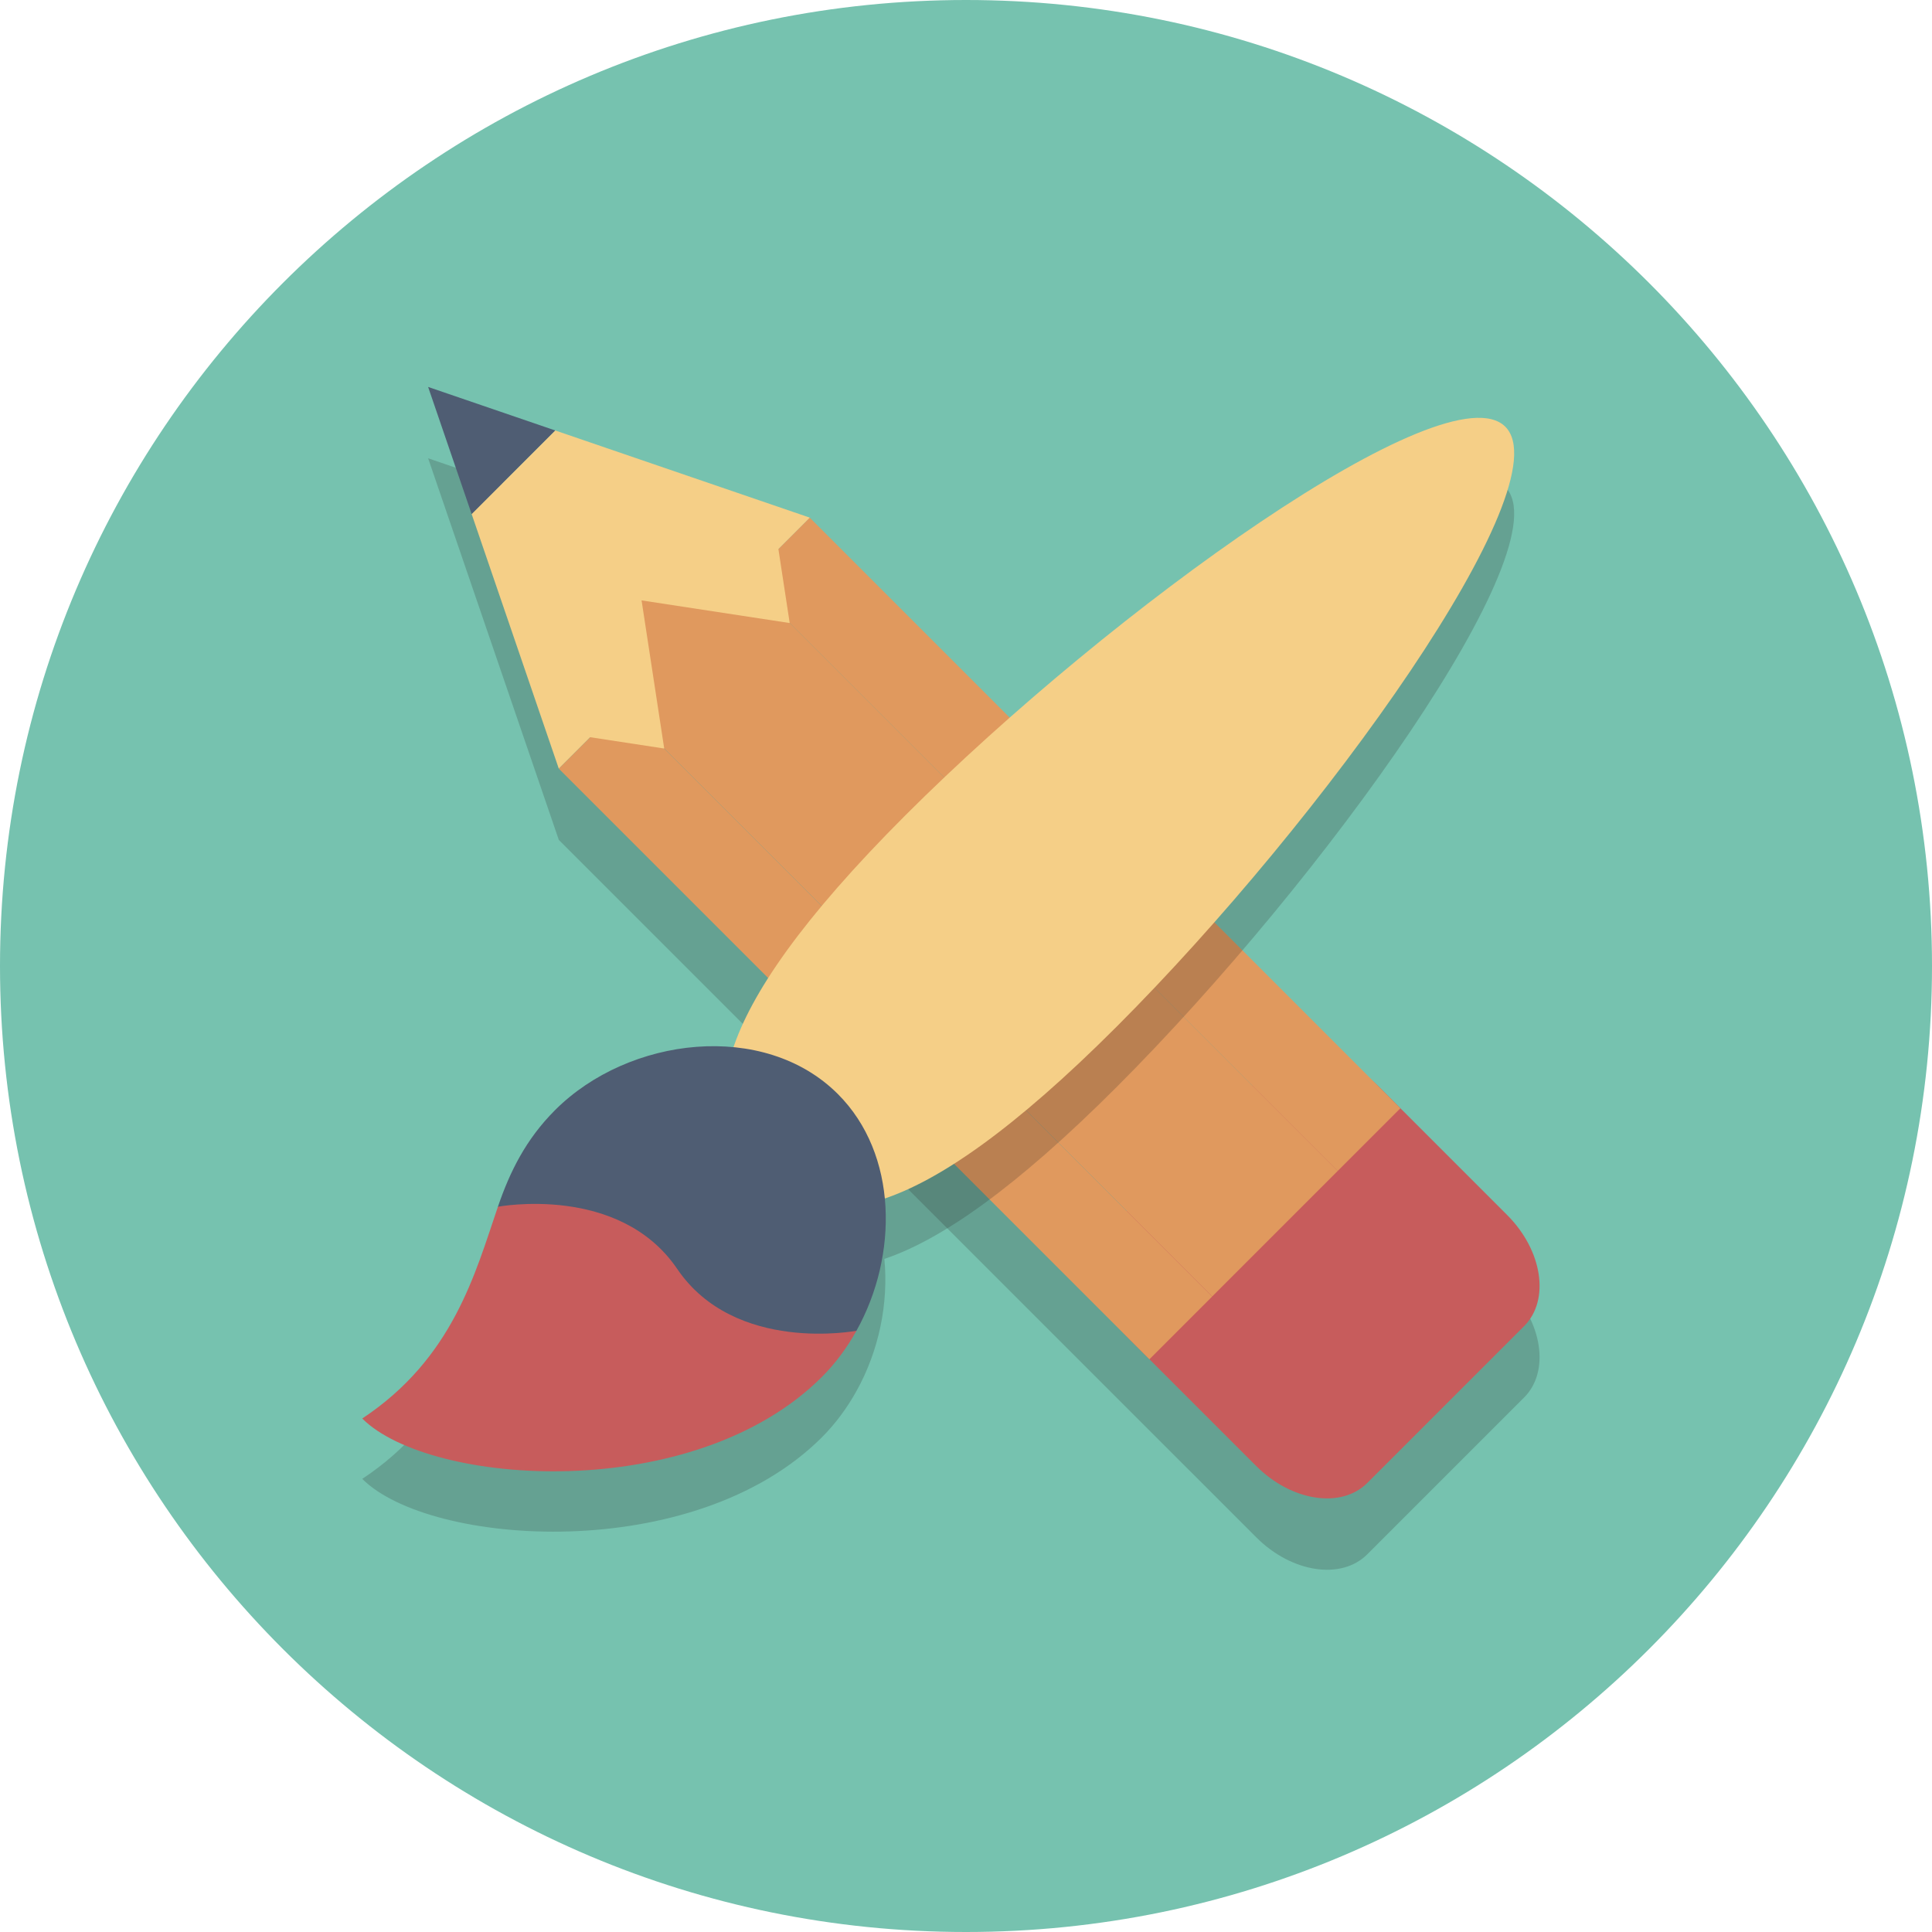
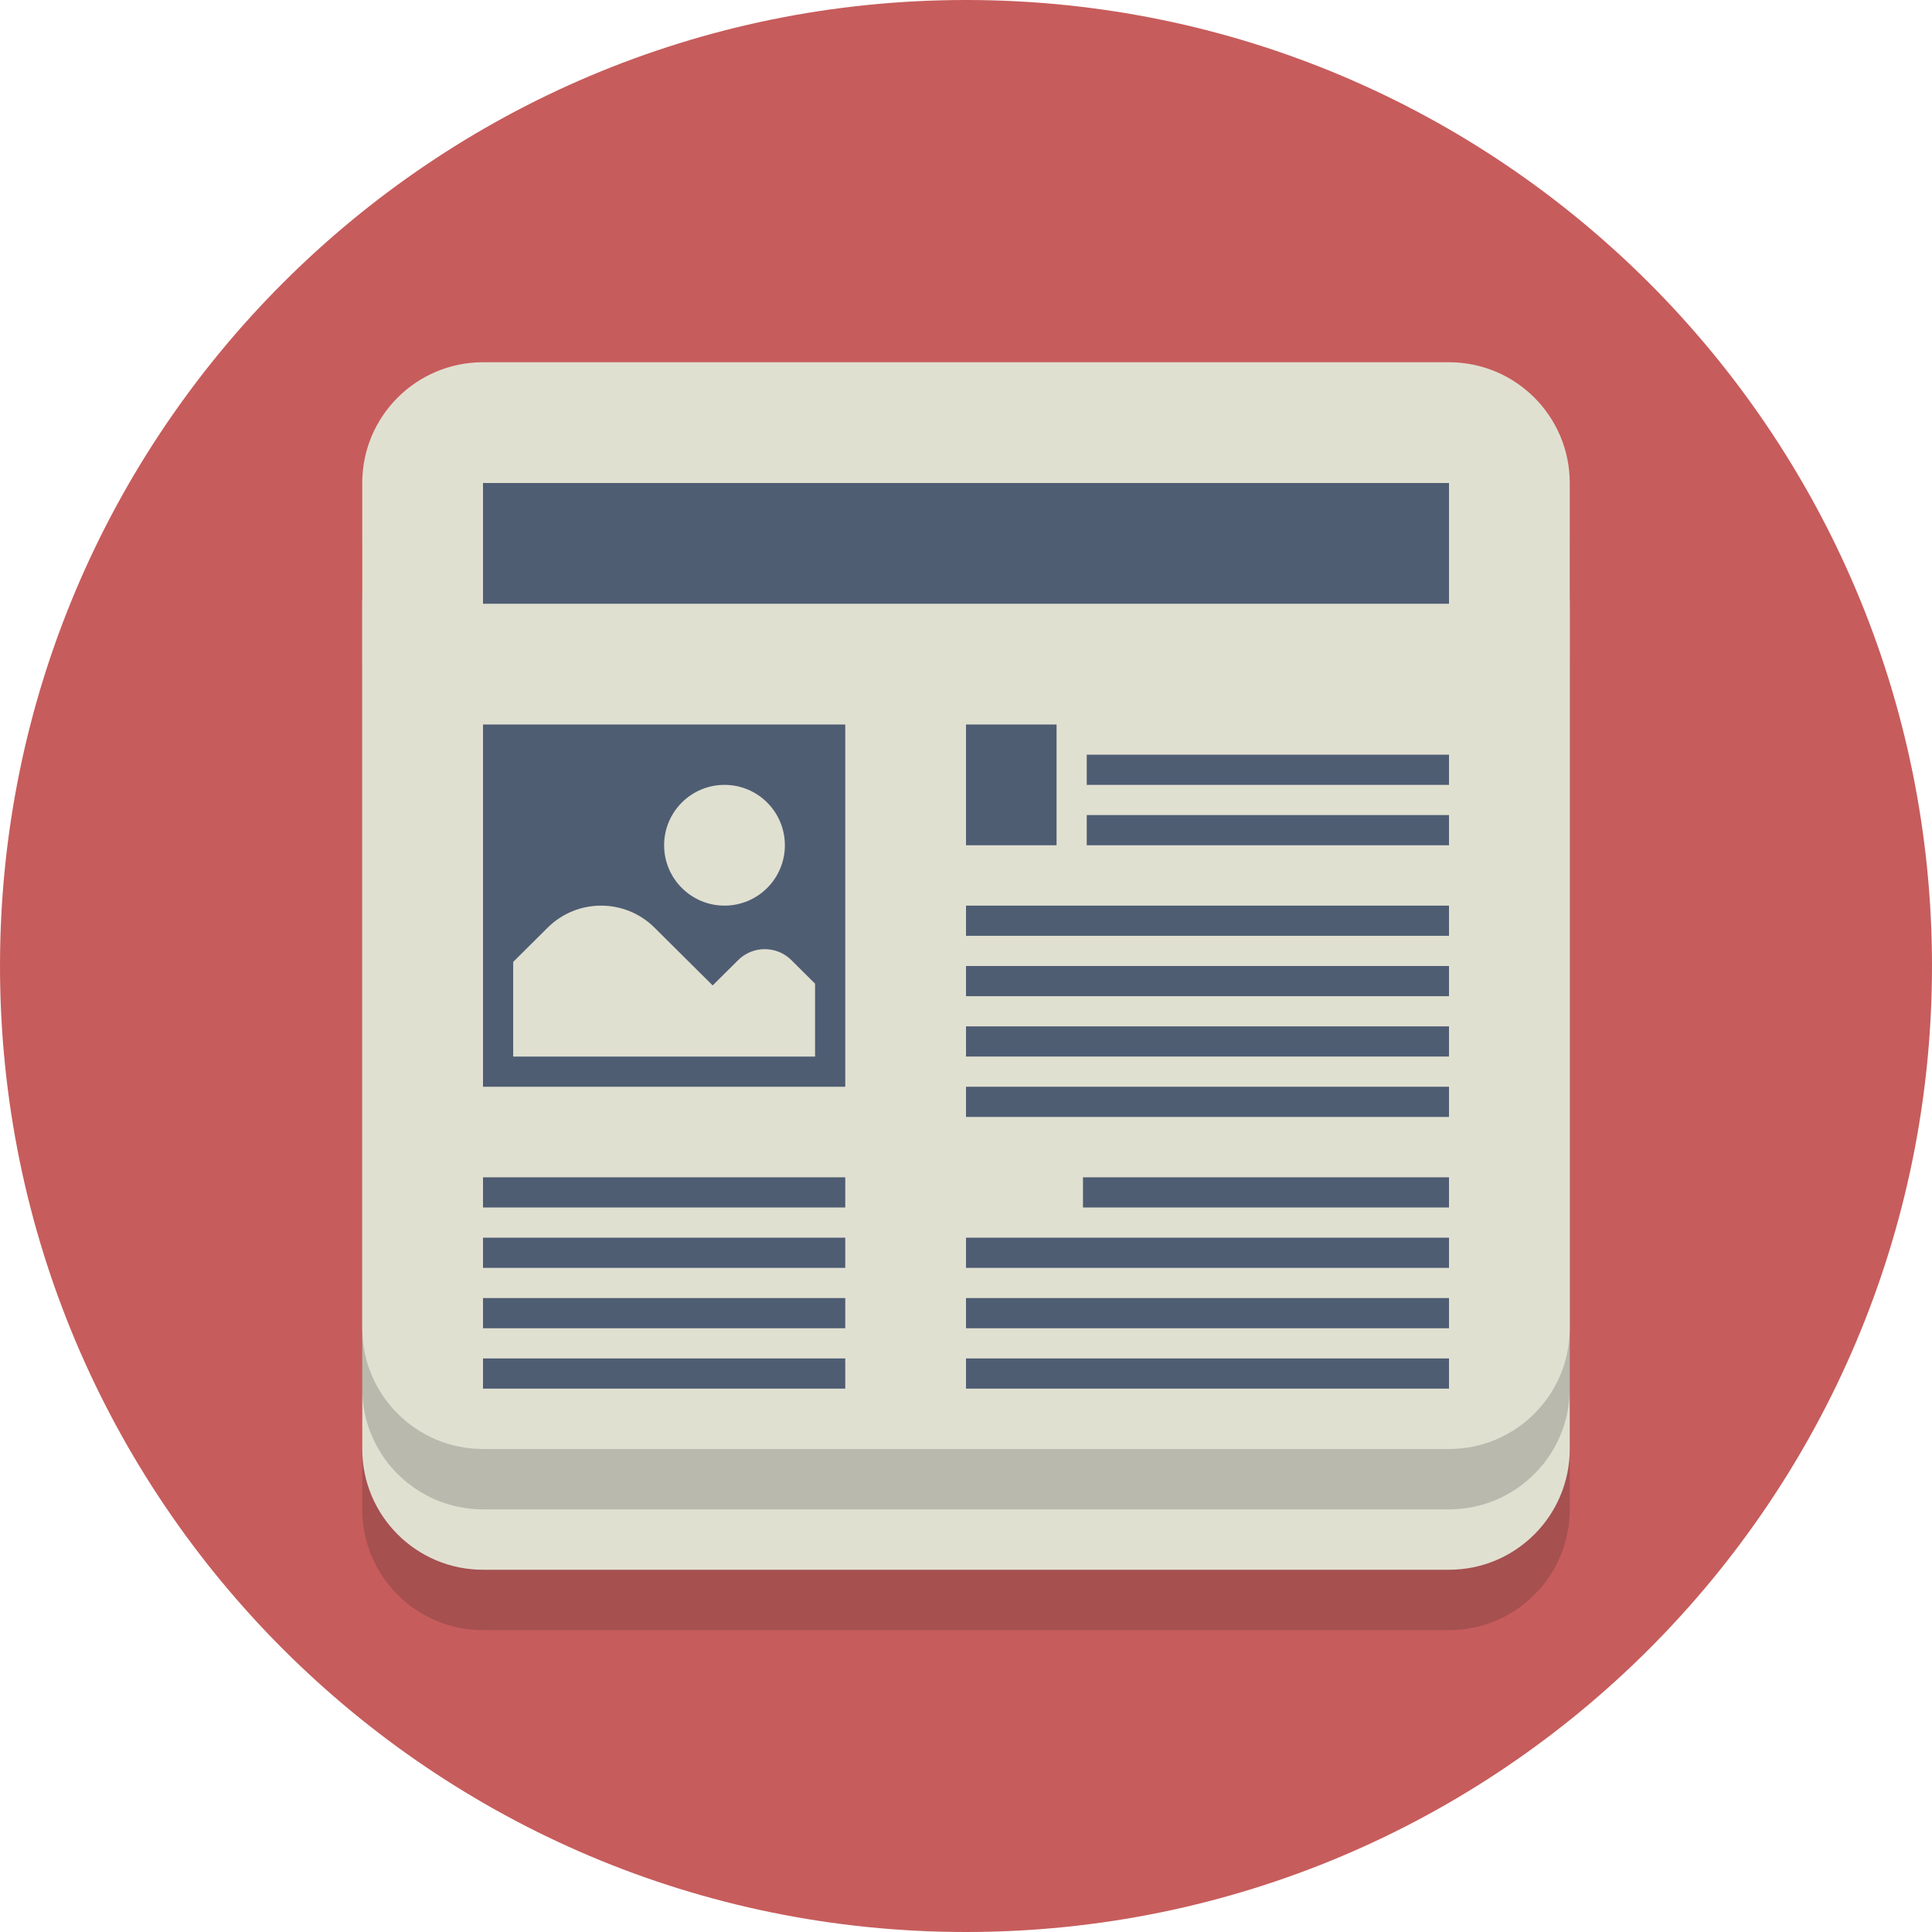
- <svg xmlns="http://www.w3.org/2000/svg" enable-background="new 0 0 64 64" height="64px" id="Layer_1" version="1.1" viewBox="0 0 64 64" width="64px" xml:space="preserve">
-   <circle cx="32" cy="32" fill="#76C2AF" r="32" />
-   <path d="M45.293,51.489l5.196-5.196c0.861-0.861,0.609-2.509-0.562-3.68l-3.536-3.535l-0.707-0.707  L26.824,19.51l-8.428-2.886l-4.214-1.443l1.443,4.214l2.886,8.428l18.86,18.86l0.707,0.707l3.536,3.535  C42.784,52.098,44.432,52.35,45.293,51.489z" fill="#231F20" opacity="0.2" />
-   <path d="M37.37,44.32c-1.172-1.172-1.423-2.819-0.562-3.68l5.196-5.196c0.861-0.861,2.509-0.609,3.68,0.562  l4.243,4.243c1.171,1.172,1.423,2.819,0.562,3.68l-5.196,5.196c-0.861,0.861-2.509,0.609-3.68-0.562L37.37,44.32z" fill="#C75C5C" />
-   <rect fill="#E0995E" height="27.671" transform="matrix(0.7071 -0.7071 0.7071 0.7071 -9.3595 33.3423)" width="2.939" x="34.098" y="14.133" />
-   <rect fill="#E0995E" height="29.671" transform="matrix(0.7071 -0.7071 0.7071 0.7071 -12.1842 31.3434)" width="5.879" x="28.804" y="15.544" />
-   <rect fill="#E0995E" height="27.671" transform="matrix(0.7071 -0.7071 0.7071 0.7071 -15.5948 30.7607)" width="2.939" x="27.863" y="20.369" />
-   <g>
-     <polygon fill="#4F5D73" points="14.182,12.818 15.625,17.032 18.396,14.261  " />
-     <polygon fill="#F5CF87" points="26.824,17.147 18.396,14.261 15.625,17.032 18.51,25.46 19.549,24.421 22.003,24.796    21.253,19.889 26.16,20.639 25.785,18.186  " />
+ <svg xmlns="http://www.w3.org/2000/svg" enable-background="new 0 0 64 64" height="64px" version="1.1" viewBox="0 0 64 64" width="64px" xml:space="preserve">
+   <g id="Layer_1">
+     <g>
+       <circle cx="32" cy="32" fill="#C75C5C" r="32" />
+     </g>
+     <g opacity="0.2">
+       <path d="M52,50c0,2.209-1.791,4-4,4H16c-2.209,0-4-1.791-4-4V22c0-2.209,1.791-4,4-4h32c2.209,0,4,1.791,4,4V50z" fill="#231F20" />
+     </g>
+     <g>
+       <path d="M52,48c0,2.209-1.791,4-4,4H16c-2.209,0-4-1.791-4-4V20c0-2.209,1.791-4,4-4h32c2.209,0,4,1.791,4,4V48z" fill="#E0E0D1" />
+     </g>
+     <g opacity="0.2">
+       <path d="M52,46c0,2.209-1.791,4-4,4H16c-2.209,0-4-1.791-4-4V18c0-2.209,1.791-4,4-4h32c2.209,0,4,1.791,4,4V46z" fill="#231F20" />
+     </g>
+     <g>
+       <path d="M52,44c0,2.209-1.791,4-4,4H16c-2.209,0-4-1.791-4-4V16c0-2.209,1.791-4,4-4h32c2.209,0,4,1.791,4,4V44z" fill="#E0E0D1" />
+     </g>
+     <g>
+       <rect fill="#4F5D73" height="12" width="12" x="16" y="24" />
+     </g>
+     <g>
+       <rect fill="#4F5D73" height="1" width="12" x="36" y="27" />
+     </g>
+     <g>
+       <rect fill="#4F5D73" height="1" width="12" x="36" y="25" />
+     </g>
+     <g>
+       <rect fill="#4F5D73" height="4" width="3" x="32" y="24" />
+     </g>
+     <g>
+       <rect fill="#4F5D73" height="1" width="16" x="32" y="30" />
+     </g>
+     <g>
+       <rect fill="#4F5D73" height="1" width="16" x="32" y="32" />
+     </g>
+     <g>
+       <rect fill="#4F5D73" height="1" width="16" x="32" y="34" />
+     </g>
+     <g>
+       <rect fill="#4F5D73" height="1" width="16" x="32" y="36" />
+     </g>
+     <g>
+       <rect fill="#4F5D73" height="1" width="12.125" x="35.875" y="39" />
+     </g>
+     <g>
+       <rect fill="#4F5D73" height="1" width="12" x="16" y="39" />
+     </g>
+     <g>
+       <rect fill="#4F5D73" height="1" width="12" x="16" y="41" />
+     </g>
+     <g>
+       <rect fill="#4F5D73" height="1" width="12" x="16" y="43" />
+     </g>
+     <g>
+       <rect fill="#4F5D73" height="1" width="12" x="16" y="45" />
+     </g>
+     <g>
+       <rect fill="#4F5D73" height="1" width="16" x="32" y="41" />
+     </g>
+     <g>
+       <rect fill="#4F5D73" height="1" width="16" x="32" y="43" />
+     </g>
+     <g>
+       <rect fill="#4F5D73" height="1" width="16" x="32" y="45" />
+     </g>
+     <g>
+       <circle cx="24" cy="28" fill="#E0E0D1" r="2" />
+     </g>
+     <g>
+       <rect fill="#4F5D73" height="4" width="32" x="16" y="16" />
+     </g>
+     <g>
+       <g>
+         <path d="M27,35v-2.414l-0.785-0.781c-0.487-0.484-1.276-0.484-1.763,0l-0.844,0.839l-1.928-1.916     c-0.976-0.97-2.559-0.97-3.536,0L17,31.865V35H27z" fill="#E0E0D1" />
+       </g>
+     </g>
  </g>
-   <path d="M49.865,16.135c-1.933-1.933-13.04,6.04-19.874,12.874c-3.362,3.362-5.058,5.819-5.689,7.682  c-2.108-0.205-4.403,0.571-5.914,2.082c-0.968,0.968-1.498,2.041-1.894,3.202C15.733,44.206,15,47,12,48.99  c2.236,2.236,10.984,2.865,15.227-1.378c0.449-0.449,0.831-0.967,1.144-1.529c0.74-1.329,1.068-2.898,0.925-4.38  c1.864-0.627,4.325-2.324,7.695-5.694C43.825,29.175,51.798,18.068,49.865,16.135z" fill="#231F20" opacity="0.2" />
-   <path d="M29.991,27.009c-6.834,6.834-6.807,9.941-4.874,11.874c1.933,1.933,5.04,1.96,11.874-4.874  c6.834-6.834,14.807-17.941,12.874-19.874C47.932,12.202,36.825,20.175,29.991,27.009z" fill="#F5CF87" />
-   <g>
-     <path d="M12,46.99c2.236,2.237,10.984,2.865,15.227-1.378c0.449-0.449,0.831-0.967,1.144-1.529   c-6.637-0.198-10.145-2.408-11.877-4.108C15.733,42.206,15,45,12,46.99z" fill="#C75C5C" />
-     <path d="M27.757,36.243c-2.441-2.441-6.928-1.91-9.369,0.53c-0.968,0.968-1.498,2.041-1.894,3.202   c1.732,1.7,5.13,6.942,11.877,4.108C29.761,41.59,29.749,38.235,27.757,36.243z" fill="#4F5D73" />
-   </g>
-   <path d="M16.495,39.975c0,0,4.022-0.764,5.938,2.059c1.917,2.823,5.938,2.049,5.938,2.049l-5.205,2.875l-5.208-3.792  L16.495,39.975z" fill="#C75C5C" />
+   <g id="Layer_2" />
</svg>
